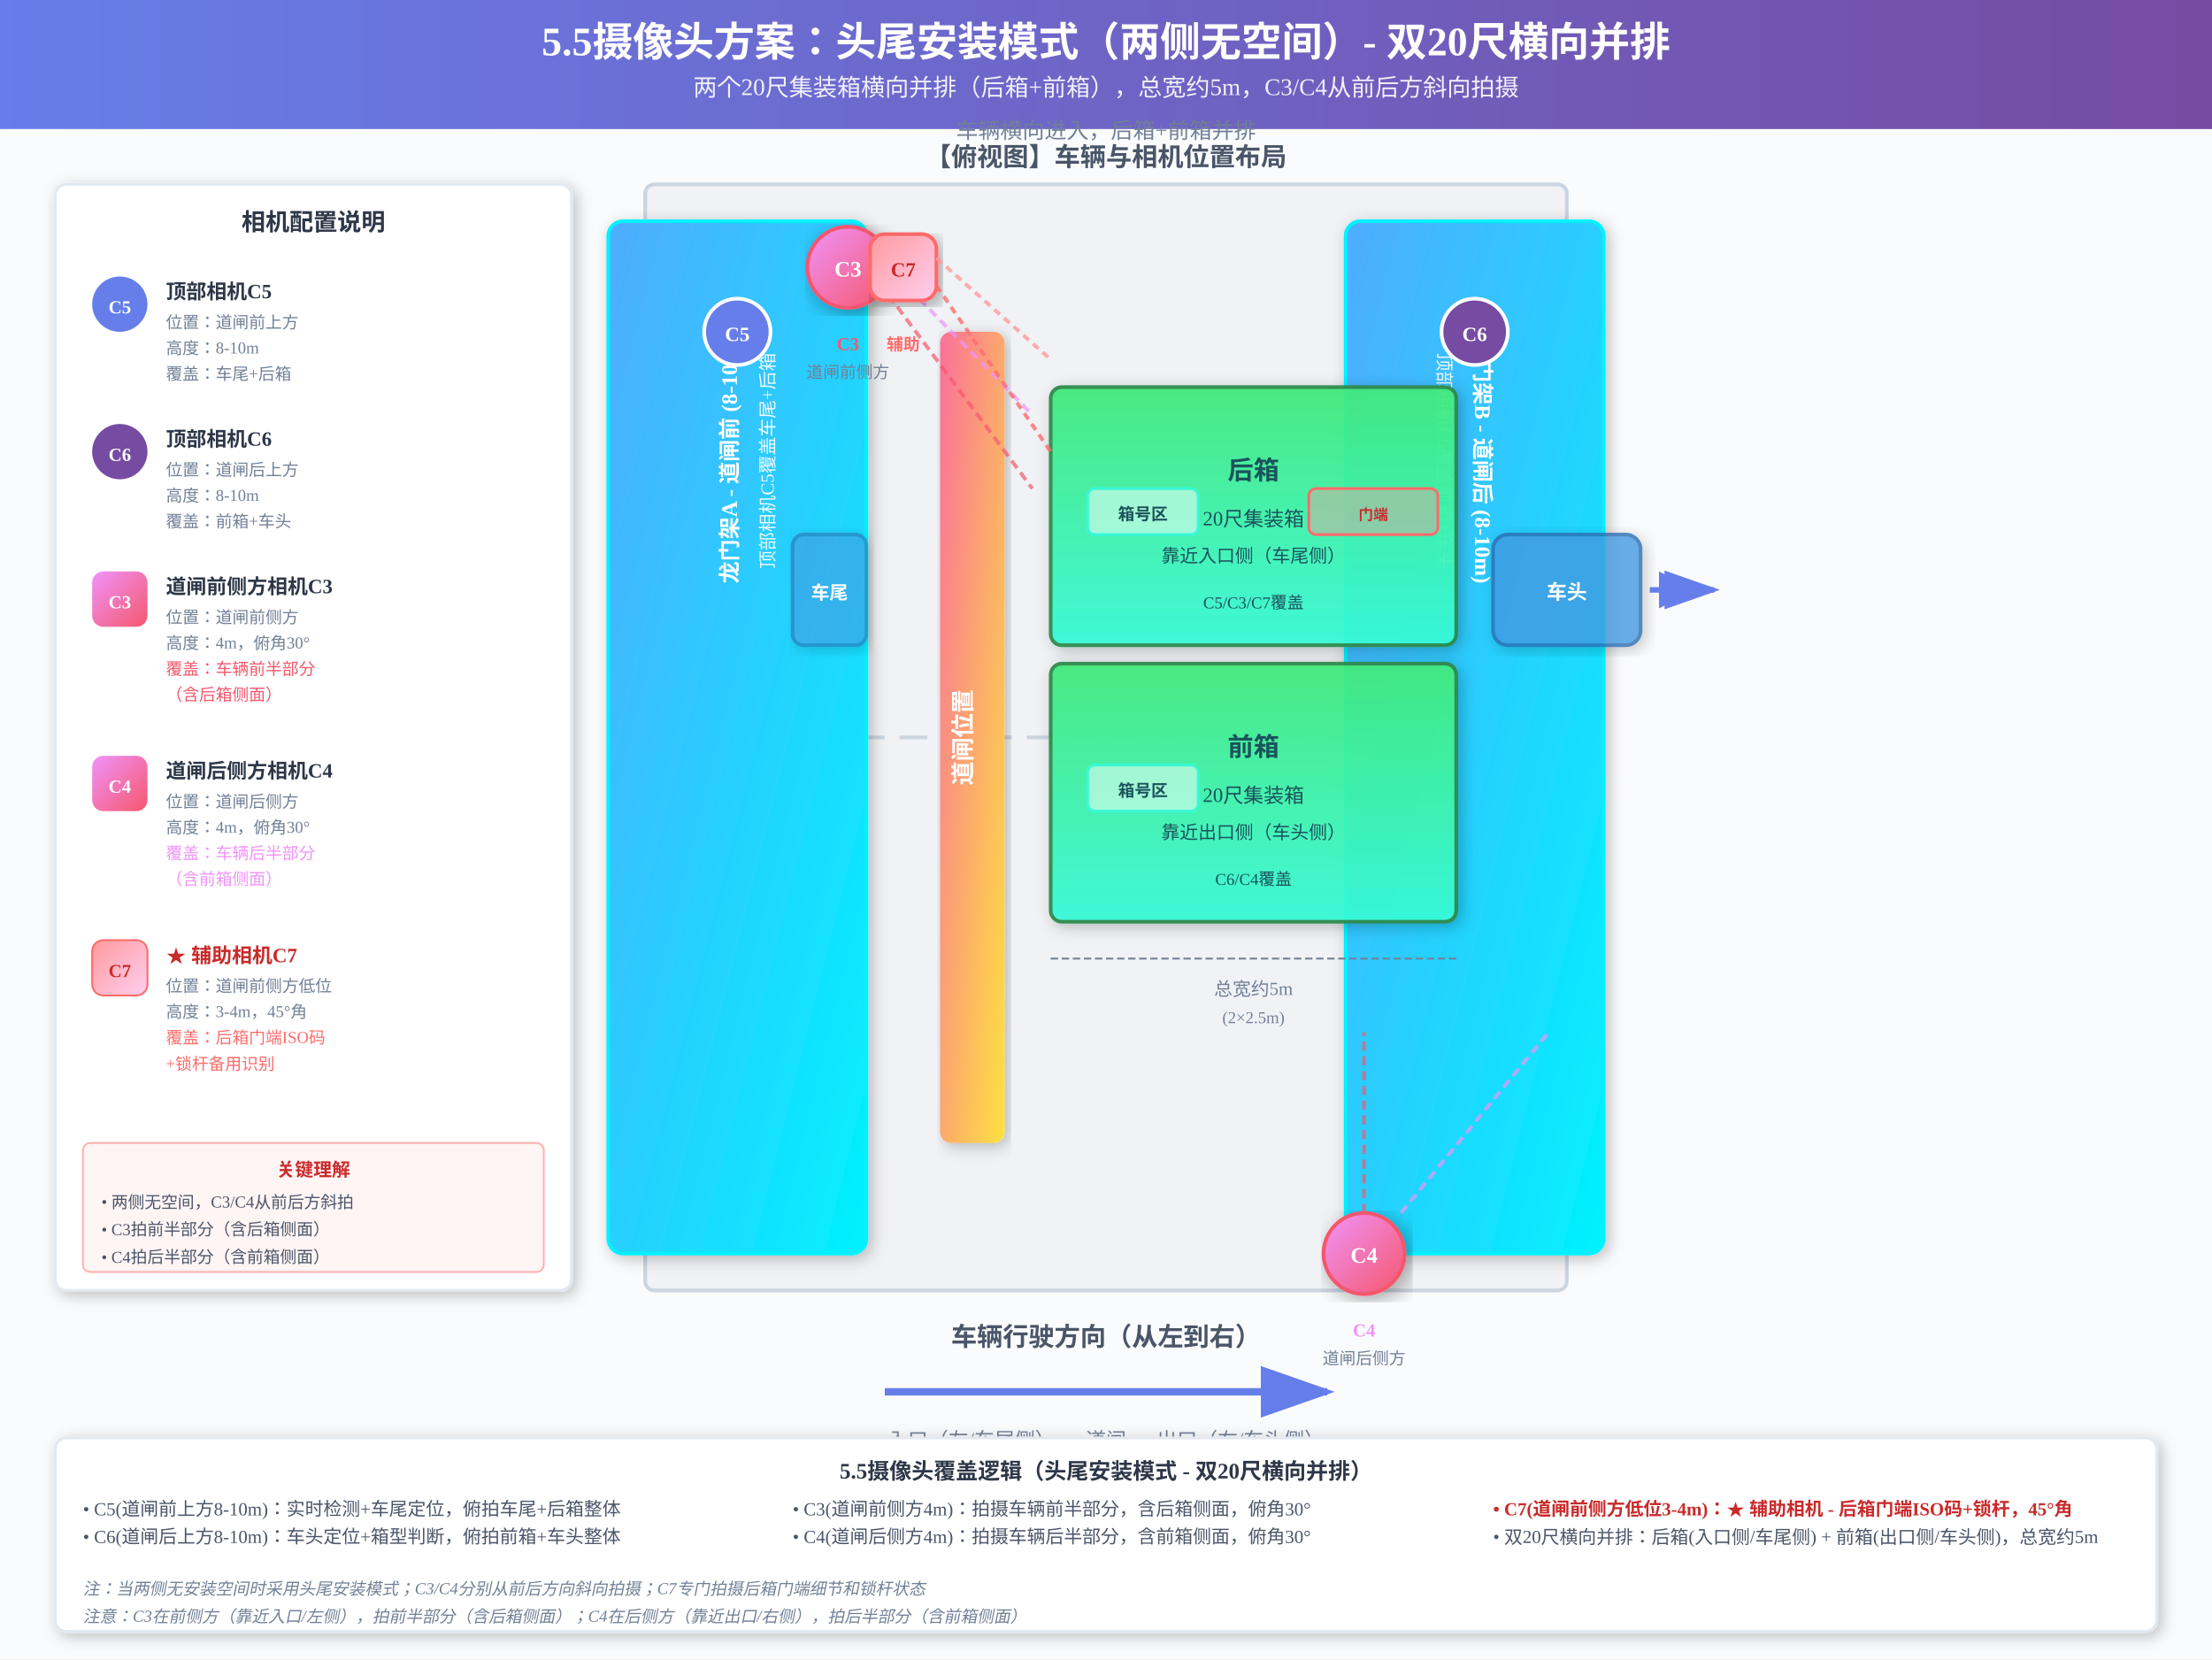
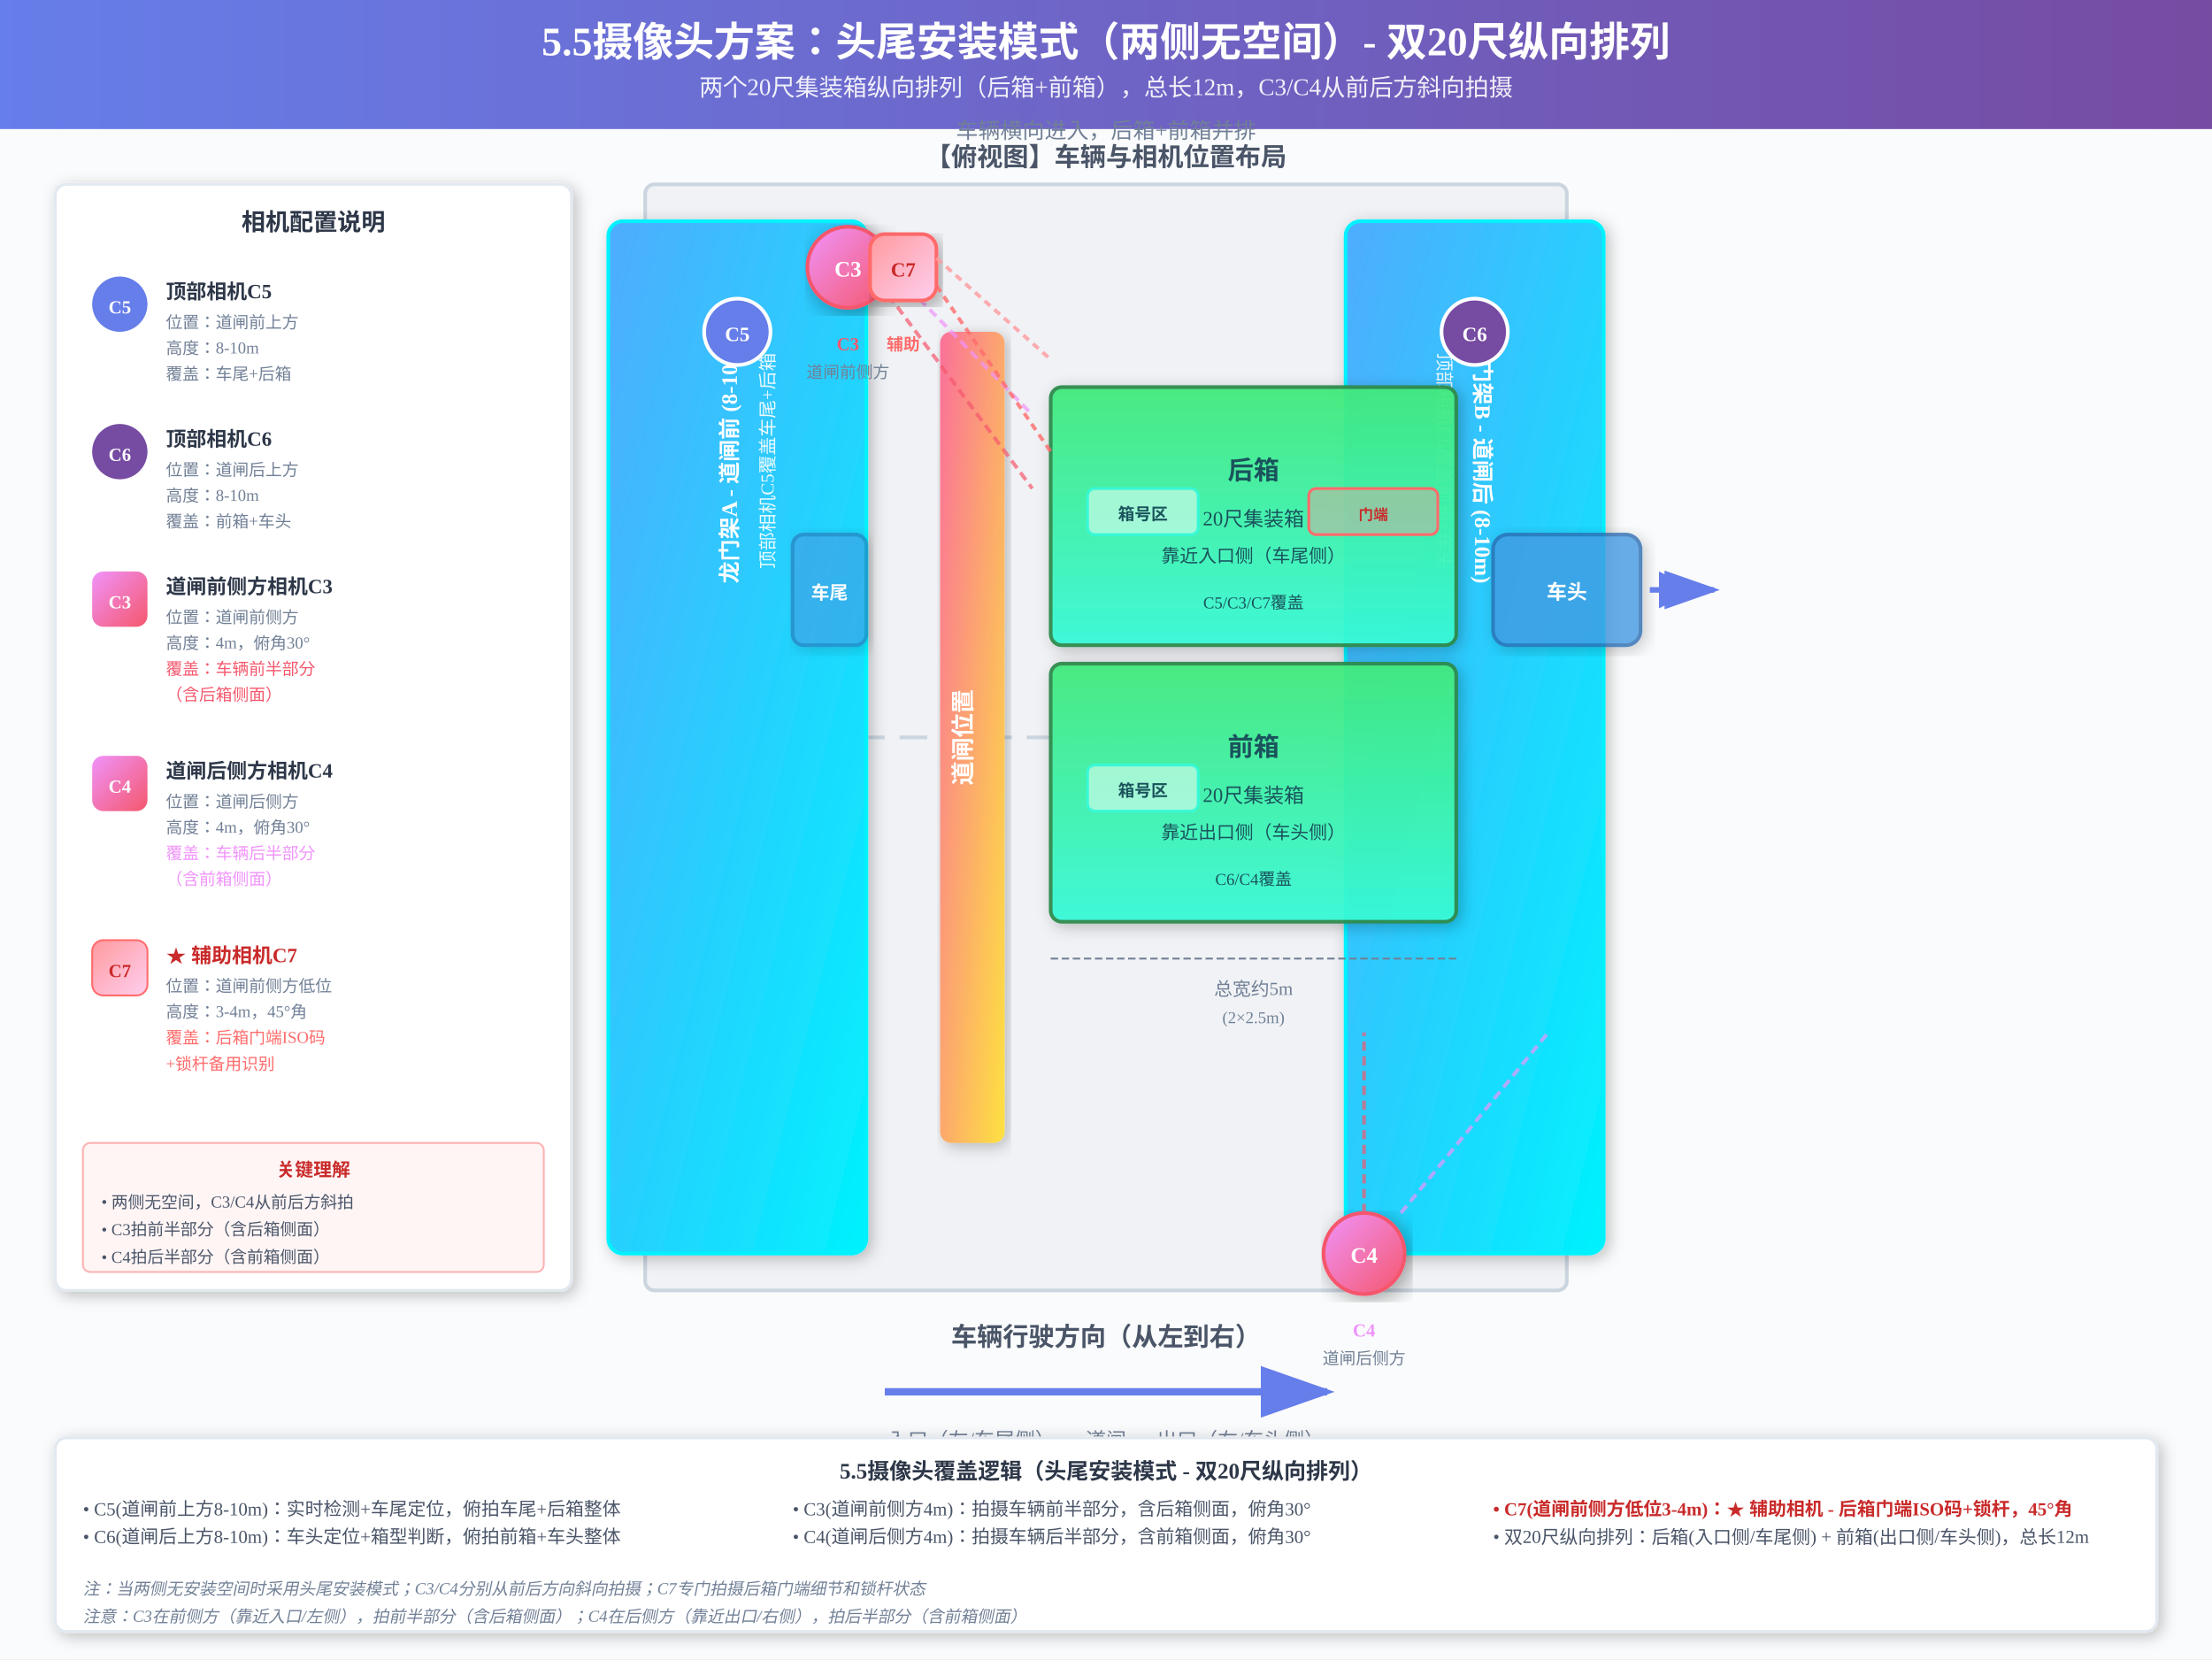
<svg xmlns="http://www.w3.org/2000/svg" width="1200" height="900">
  <defs>
    <linearGradient id="headerGrad" x1="0%" y1="0%" x2="100%" y2="0%">
      <stop offset="0%" style="stop-color:#667eea;stop-opacity:1" />
      <stop offset="100%" style="stop-color:#764ba2;stop-opacity:1" />
    </linearGradient>
    <linearGradient id="processGrad" x1="0%" y1="0%" x2="100%" y2="100%">
      <stop offset="0%" style="stop-color:#f093fb;stop-opacity:1" />
      <stop offset="100%" style="stop-color:#f5576c;stop-opacity:1" />
    </linearGradient>
    <linearGradient id="topCameraGrad" x1="0%" y1="0%" x2="100%" y2="100%">
      <stop offset="0%" style="stop-color:#4facfe;stop-opacity:1" />
      <stop offset="100%" style="stop-color:#00f2fe;stop-opacity:1" />
    </linearGradient>
    <linearGradient id="dualBoxGrad" x1="0%" y1="0%" x2="0%" y2="100%">
      <stop offset="0%" style="stop-color:#43e97b;stop-opacity:1" />
      <stop offset="100%" style="stop-color:#38f9d7;stop-opacity:1" />
    </linearGradient>
    <linearGradient id="gateGrad" x1="0%" y1="0%" x2="100%" y2="100%">
      <stop offset="0%" style="stop-color:#fa709a;stop-opacity:1" />
      <stop offset="100%" style="stop-color:#fee140;stop-opacity:1" />
    </linearGradient>
    <linearGradient id="auxCameraGrad" x1="0%" y1="0%" x2="100%" y2="100%">
      <stop offset="0%" style="stop-color:#ff9a9e;stop-opacity:1" />
      <stop offset="100%" style="stop-color:#fecfef;stop-opacity:1" />
    </linearGradient>
    <filter id="shadow">
      <feDropShadow dx="2" dy="2" stdDeviation="4" flood-opacity="0.25" />
    </filter>
    <filter id="strongShadow">
      <feDropShadow dx="3" dy="3" stdDeviation="6" flood-opacity="0.35" />
    </filter>
    <marker id="arrowBlue" markerWidth="10" markerHeight="7" refX="9" refY="3.5" orient="auto">
      <polygon points="0 0, 10 3.5, 0 7" fill="#667eea" />
    </marker>
    <marker id="arrowBlueRight" markerWidth="10" markerHeight="7" refX="9" refY="3.5" orient="0">
      <polygon points="0 0, 10 3.5, 0 7" fill="#667eea" />
    </marker>
    <marker id="arrowPink" markerWidth="10" markerHeight="7" refX="9" refY="3.5" orient="auto">
      <polygon points="0 0, 10 3.5, 0 7" fill="#f5576c" />
    </marker>
    <marker id="arrowCyan" markerWidth="10" markerHeight="7" refX="9" refY="3.5" orient="auto">
      <polygon points="0 0, 10 3.5, 0 7" fill="#00f2fe" />
    </marker>
    <marker id="arrowAux" markerWidth="10" markerHeight="7" refX="9" refY="3.5" orient="auto">
      <polygon points="0 0, 10 3.5, 0 7" fill="#ff6b6b" />
    </marker>
  </defs>
  <rect width="1200" height="900" fill="#fafbfc" />
  <g transform="translate(0, 0)">
    <rect width="1200" height="70" fill="url(#headerGrad)" />
    <text x="600" y="30" text-anchor="middle" font-size="22" fill="white" font-weight="bold">
-       5.5摄像头方案：头尾安装模式（两侧无空间）- 双20尺横向并排
+       5.5摄像头方案：头尾安装模式（两侧无空间）- 双20尺纵向排列
    </text>
    <text x="600" y="52" text-anchor="middle" font-size="13" fill="rgba(255,255,255,0.9)">
-       两个20尺集装箱横向并排（后箱+前箱），总宽约5m，C3/C4从前后方斜向拍摄
+       两个20尺集装箱纵向排列（后箱+前箱），总长12m，C3/C4从前后方斜向拍摄
    </text>
  </g>
  <g transform="translate(350, 100)">
    <text x="250" y="-10" text-anchor="middle" font-size="14" fill="#4a5568" font-weight="bold">【俯视图】车辆与相机位置布局</text>
    <rect x="0" y="0" width="500" height="600" fill="#f0f2f5" stroke="#cbd5e0" stroke-width="2" rx="5" />
    <text x="250" y="-25" text-anchor="middle" font-size="12" fill="#718096">车辆横向进入，后箱+前箱并排</text>
    <line x1="0" y1="300" x2="500" y2="300" stroke="#cbd5e0" stroke-width="2" stroke-dasharray="15,8" />
    <rect x="-20" y="20" width="140" height="560" rx="8" fill="url(#topCameraGrad)" stroke="#00f2fe" stroke-width="2" filter="url(#shadow)" />
    <text x="50" y="150" text-anchor="middle" font-size="12" fill="white" font-weight="bold" transform="rotate(-90, 50, 150)">龙门架A - 道闸前 (8-10m)</text>
    <text x="70" y="150" text-anchor="middle" font-size="10" fill="rgba(255,255,255,0.9)" transform="rotate(-90, 70, 150)">顶部相机C5覆盖车尾+后箱</text>
    <g transform="translate(50, 80)">
      <circle cx="0" cy="0" r="18" fill="#667eea" stroke="white" stroke-width="2" />
      <text x="0" y="5" text-anchor="middle" font-size="11" fill="white" font-weight="bold">C5</text>
    </g>
    <rect x="380" y="20" width="140" height="560" rx="8" fill="url(#topCameraGrad)" stroke="#00f2fe" stroke-width="2" filter="url(#shadow)" />
    <text x="450" y="150" text-anchor="middle" font-size="12" fill="white" font-weight="bold" transform="rotate(90, 450, 150)">龙门架B - 道闸后 (8-10m)</text>
    <text x="430" y="150" text-anchor="middle" font-size="10" fill="rgba(255,255,255,0.9)" transform="rotate(90, 430, 150)">顶部相机C6覆盖前箱+车头</text>
    <g transform="translate(450, 80)">
      <circle cx="0" cy="0" r="18" fill="#764ba2" stroke="white" stroke-width="2" />
      <text x="0" y="5" text-anchor="middle" font-size="11" fill="white" font-weight="bold">C6</text>
    </g>
    <g transform="translate(160, 80)">
      <rect x="0" y="0" width="35" height="440" rx="6" fill="url(#gateGrad)" filter="url(#shadow)" />
      <text x="17" y="220" text-anchor="middle" font-size="13" fill="white" font-weight="bold" transform="rotate(-90, 17, 220)">道闸位置</text>
    </g>
    <g transform="translate(220, 110)">
      <rect x="0" y="0" width="220" height="140" rx="6" fill="url(#dualBoxGrad)" filter="url(#shadow)" opacity="0.95" stroke="#2d8a4e" stroke-width="2" />
      <text x="110" y="50" text-anchor="middle" font-size="14" fill="#1a535c" font-weight="bold">后箱</text>
      <text x="110" y="75" text-anchor="middle" font-size="11" fill="#1a535c">20尺集装箱</text>
      <text x="110" y="95" text-anchor="middle" font-size="10" fill="#1a535c">靠近入口侧（车尾侧）</text>
      <text x="110" y="120" text-anchor="middle" font-size="9" fill="#1a535c">C5/C3/C7覆盖</text>
      <rect x="20" y="55" width="60" height="25" rx="4" fill="rgba(255,255,255,0.5)" stroke="#38f9d7" stroke-width="1.5" />
      <text x="50" y="72" text-anchor="middle" font-size="9" fill="#1a535c" font-weight="bold">箱号区</text>
      <rect x="140" y="55" width="70" height="25" rx="4" fill="rgba(255,154,158,0.4)" stroke="#ff6b6b" stroke-width="1.5" />
      <text x="175" y="72" text-anchor="middle" font-size="8" fill="#c92a2a" font-weight="bold">门端</text>
    </g>
    <g transform="translate(220, 260)">
      <rect x="0" y="0" width="220" height="140" rx="6" fill="url(#dualBoxGrad)" filter="url(#shadow)" opacity="0.95" stroke="#2d8a4e" stroke-width="2" />
      <text x="110" y="50" text-anchor="middle" font-size="14" fill="#1a535c" font-weight="bold">前箱</text>
      <text x="110" y="75" text-anchor="middle" font-size="11" fill="#1a535c">20尺集装箱</text>
      <text x="110" y="95" text-anchor="middle" font-size="10" fill="#1a535c">靠近出口侧（车头侧）</text>
      <text x="110" y="120" text-anchor="middle" font-size="9" fill="#1a535c">C6/C4覆盖</text>
      <rect x="20" y="55" width="60" height="25" rx="4" fill="rgba(255,255,255,0.5)" stroke="#38f9d7" stroke-width="1.5" />
      <text x="50" y="72" text-anchor="middle" font-size="9" fill="#1a535c" font-weight="bold">箱号区</text>
    </g>
    <g transform="translate(80, 190)">
      <rect x="0" y="0" width="40" height="60" rx="6" fill="#4299e1" opacity="0.6" filter="url(#shadow)" stroke="#2b6cb0" stroke-width="2" />
      <text x="20" y="35" text-anchor="middle" font-size="10" fill="white" font-weight="bold">车尾</text>
    </g>
    <g transform="translate(460, 190)">
      <rect x="0" y="0" width="80" height="60" rx="8" fill="#4299e1" opacity="0.8" filter="url(#shadow)" stroke="#2b6cb0" stroke-width="2" />
      <text x="40" y="35" text-anchor="middle" font-size="11" fill="white" font-weight="bold">车头</text>
      <polygon points="90,20 110,30 90,40" fill="#667eea" />
      <line x1="85" y1="30" x2="120" y2="30" stroke="#667eea" stroke-width="3" marker-end="url(#arrowBlueRight)" />
    </g>
    <g transform="translate(110, 45)">
      <circle cx="0" cy="0" r="22" fill="url(#processGrad)" stroke="#f5576c" stroke-width="2" filter="url(#strongShadow)" />
      <text x="0" y="5" text-anchor="middle" font-size="12" fill="white" font-weight="bold">C3</text>
      <path d="M 22,0 L 100,80" stroke="#f093fb" stroke-width="2" stroke-dasharray="5,3" opacity="0.7" />
      <path d="M 22,15 L 100,120" stroke="#f5576c" stroke-width="2" stroke-dasharray="5,3" opacity="0.7" />
      <text x="0" y="45" text-anchor="middle" font-size="10" fill="#f5576c" font-weight="bold">C3</text>
      <text x="0" y="60" text-anchor="middle" font-size="9" fill="#718096">道闸前侧方</text>
    </g>
    <g transform="translate(390, 580)">
      <circle cx="0" cy="0" r="22" fill="url(#processGrad)" stroke="#f5576c" stroke-width="2" filter="url(#strongShadow)" />
      <text x="0" y="5" text-anchor="middle" font-size="12" fill="white" font-weight="bold">C4</text>
      <path d="M 0,-22 L 0,-120" stroke="#f5576c" stroke-width="2" stroke-dasharray="5,3" opacity="0.7" />
      <path d="M 20,-22 L 100,-120" stroke="#f093fb" stroke-width="2" stroke-dasharray="5,3" opacity="0.7" />
      <text x="0" y="45" text-anchor="middle" font-size="10" fill="#f093fb" font-weight="bold">C4</text>
      <text x="0" y="60" text-anchor="middle" font-size="9" fill="#718096">道闸后侧方</text>
    </g>
    <g transform="translate(140, 45)">
      <rect x="-18" y="-18" width="36" height="36" rx="8" fill="url(#auxCameraGrad)" stroke="#ff6b6b" stroke-width="2" filter="url(#strongShadow)" />
      <text x="0" y="5" text-anchor="middle" font-size="11" fill="#c92a2a" font-weight="bold">C7</text>
      <path d="M 18,-5 L 80,50" stroke="#ff9a9e" stroke-width="2" stroke-dasharray="4,3" opacity="0.8" />
      <path d="M 18,10 L 80,100" stroke="#ff6b6b" stroke-width="2" stroke-dasharray="4,3" opacity="0.8" />
      <text x="0" y="45" text-anchor="middle" font-size="9" fill="#ff6b6b" font-weight="bold">辅助</text>
    </g>
    <line x1="220" y1="420" x2="440" y2="420" stroke="#718096" stroke-width="1" stroke-dasharray="4,2" />
    <text x="330" y="440" text-anchor="middle" font-size="10" fill="#718096">总宽约5m</text>
    <text x="330" y="455" text-anchor="middle" font-size="9" fill="#718096">(2×2.5m)</text>
  </g>
  <g transform="translate(30, 100)">
    <rect x="0" y="0" width="280" height="600" fill="white" stroke="#e2e8f0" stroke-width="1.5" rx="6" filter="url(#shadow)" />
    <text x="140" y="25" text-anchor="middle" font-size="13" fill="#2d3748" font-weight="bold">相机配置说明</text>
    <g transform="translate(20, 50)">
      <circle cx="15" cy="15" r="15" fill="#667eea" />
      <text x="15" y="20" text-anchor="middle" font-size="10" fill="white" font-weight="bold">C5</text>
      <text x="40" y="12" font-size="11" fill="#2d3748" font-weight="bold">顶部相机C5</text>
      <text x="40" y="28" font-size="9" fill="#718096">位置：道闸前上方</text>
      <text x="40" y="42" font-size="9" fill="#718096">高度：8-10m</text>
      <text x="40" y="56" font-size="9" fill="#718096">覆盖：车尾+后箱</text>
    </g>
    <g transform="translate(20, 130)">
      <circle cx="15" cy="15" r="15" fill="#764ba2" />
      <text x="15" y="20" text-anchor="middle" font-size="10" fill="white" font-weight="bold">C6</text>
      <text x="40" y="12" font-size="11" fill="#2d3748" font-weight="bold">顶部相机C6</text>
      <text x="40" y="28" font-size="9" fill="#718096">位置：道闸后上方</text>
      <text x="40" y="42" font-size="9" fill="#718096">高度：8-10m</text>
      <text x="40" y="56" font-size="9" fill="#718096">覆盖：前箱+车头</text>
    </g>
    <g transform="translate(20, 210)">
      <rect x="0" y="0" width="30" height="30" rx="6" fill="url(#processGrad)" />
      <text x="15" y="20" text-anchor="middle" font-size="10" fill="white" font-weight="bold">C3</text>
      <text x="40" y="12" font-size="11" fill="#2d3748" font-weight="bold">道闸前侧方相机C3</text>
      <text x="40" y="28" font-size="9" fill="#718096">位置：道闸前侧方</text>
      <text x="40" y="42" font-size="9" fill="#718096">高度：4m，俯角30°</text>
      <text x="40" y="56" font-size="9" fill="#f5576c">覆盖：车辆前半部分</text>
      <text x="40" y="70" font-size="9" fill="#f5576c">（含后箱侧面）</text>
    </g>
    <g transform="translate(20, 310)">
      <rect x="0" y="0" width="30" height="30" rx="6" fill="url(#processGrad)" />
      <text x="15" y="20" text-anchor="middle" font-size="10" fill="white" font-weight="bold">C4</text>
      <text x="40" y="12" font-size="11" fill="#2d3748" font-weight="bold">道闸后侧方相机C4</text>
      <text x="40" y="28" font-size="9" fill="#718096">位置：道闸后侧方</text>
      <text x="40" y="42" font-size="9" fill="#718096">高度：4m，俯角30°</text>
      <text x="40" y="56" font-size="9" fill="#f093fb">覆盖：车辆后半部分</text>
      <text x="40" y="70" font-size="9" fill="#f093fb">（含前箱侧面）</text>
    </g>
    <g transform="translate(20, 410)">
      <rect x="0" y="0" width="30" height="30" rx="6" fill="url(#auxCameraGrad)" stroke="#ff6b6b" stroke-width="1" />
      <text x="15" y="20" text-anchor="middle" font-size="10" fill="#c92a2a" font-weight="bold">C7</text>
      <text x="40" y="12" font-size="11" fill="#c92a2a" font-weight="bold">★ 辅助相机C7</text>
      <text x="40" y="28" font-size="9" fill="#718096">位置：道闸前侧方低位</text>
      <text x="40" y="42" font-size="9" fill="#718096">高度：3-4m，45°角</text>
      <text x="40" y="56" font-size="9" fill="#ff6b6b">覆盖：后箱门端ISO码</text>
      <text x="40" y="70" font-size="9" fill="#ff6b6b">+锁杆备用识别</text>
    </g>
    <g transform="translate(15, 520)">
      <rect x="0" y="0" width="250" height="70" fill="#fff5f5" stroke="#feb2b2" stroke-width="1" rx="4" />
      <text x="125" y="18" text-anchor="middle" font-size="10" fill="#c92a2a" font-weight="bold">关键理解</text>
      <text x="10" y="35" font-size="9" fill="#4a5568">• 两侧无空间，C3/C4从前后方斜拍</text>
      <text x="10" y="50" font-size="9" fill="#4a5568">• C3拍前半部分（含后箱侧面）</text>
      <text x="10" y="65" font-size="9" fill="#4a5568">• C4拍后半部分（含前箱侧面）</text>
    </g>
  </g>
  <g transform="translate(600, 730)">
    <text x="0" y="0" text-anchor="middle" font-size="14" fill="#4a5568" font-weight="bold">车辆行驶方向（从左到右）</text>
    <line x1="-120" y1="25" x2="120" y2="25" stroke="#667eea" stroke-width="4" marker-end="url(#arrowBlueRight)" />
    <text x="0" y="55" text-anchor="middle" font-size="11" fill="#718096">入口（左/车尾侧） → 道闸 → 出口（右/车头侧）</text>
  </g>
  <g transform="translate(30, 780)">
    <rect x="0" y="0" width="1140" height="105" fill="white" stroke="#e2e8f0" stroke-width="1.5" rx="6" filter="url(#shadow)" />
-     <text x="570" y="22" text-anchor="middle" font-size="12" fill="#2d3748" font-weight="bold">5.5摄像头覆盖逻辑（头尾安装模式 - 双20尺横向并排）</text>
+     <text x="570" y="22" text-anchor="middle" font-size="12" fill="#2d3748" font-weight="bold">5.5摄像头覆盖逻辑（头尾安装模式 - 双20尺纵向排列）</text>
    <text x="15" y="42" font-size="10" fill="#4a5568">• C5(道闸前上方8-10m)：实时检测+车尾定位，俯拍车尾+后箱整体</text>
    <text x="15" y="57" font-size="10" fill="#4a5568">• C6(道闸后上方8-10m)：车头定位+箱型判断，俯拍前箱+车头整体</text>
    <text x="400" y="42" font-size="10" fill="#4a5568">• C3(道闸前侧方4m)：拍摄车辆前半部分，含后箱侧面，俯角30°</text>
    <text x="400" y="57" font-size="10" fill="#4a5568">• C4(道闸后侧方4m)：拍摄车辆后半部分，含前箱侧面，俯角30°</text>
    <text x="780" y="42" font-size="10" fill="#c92a2a" font-weight="bold">• C7(道闸前侧方低位3-4m)：★ 辅助相机 - 后箱门端ISO码+锁杆，45°角</text>
-     <text x="780" y="57" font-size="10" fill="#4a5568">• 双20尺横向并排：后箱(入口侧/车尾侧) + 前箱(出口侧/车头侧)，总宽约5m</text>
+     <text x="780" y="57" font-size="10" fill="#4a5568">• 双20尺纵向排列：后箱(入口侧/车尾侧) + 前箱(出口侧/车头侧)，总长12m</text>
    <text x="15" y="85" font-size="9" fill="#718096" font-style="italic">注：当两侧无安装空间时采用头尾安装模式；C3/C4分别从前后方向斜向拍摄；C7专门拍摄后箱门端细节和锁杆状态</text>
    <text x="15" y="100" font-size="9" fill="#718096" font-style="italic">     注意：C3在前侧方（靠近入口/左侧），拍前半部分（含后箱侧面）；C4在后侧方（靠近出口/右侧），拍后半部分（含前箱侧面）</text>
  </g>
</svg>
